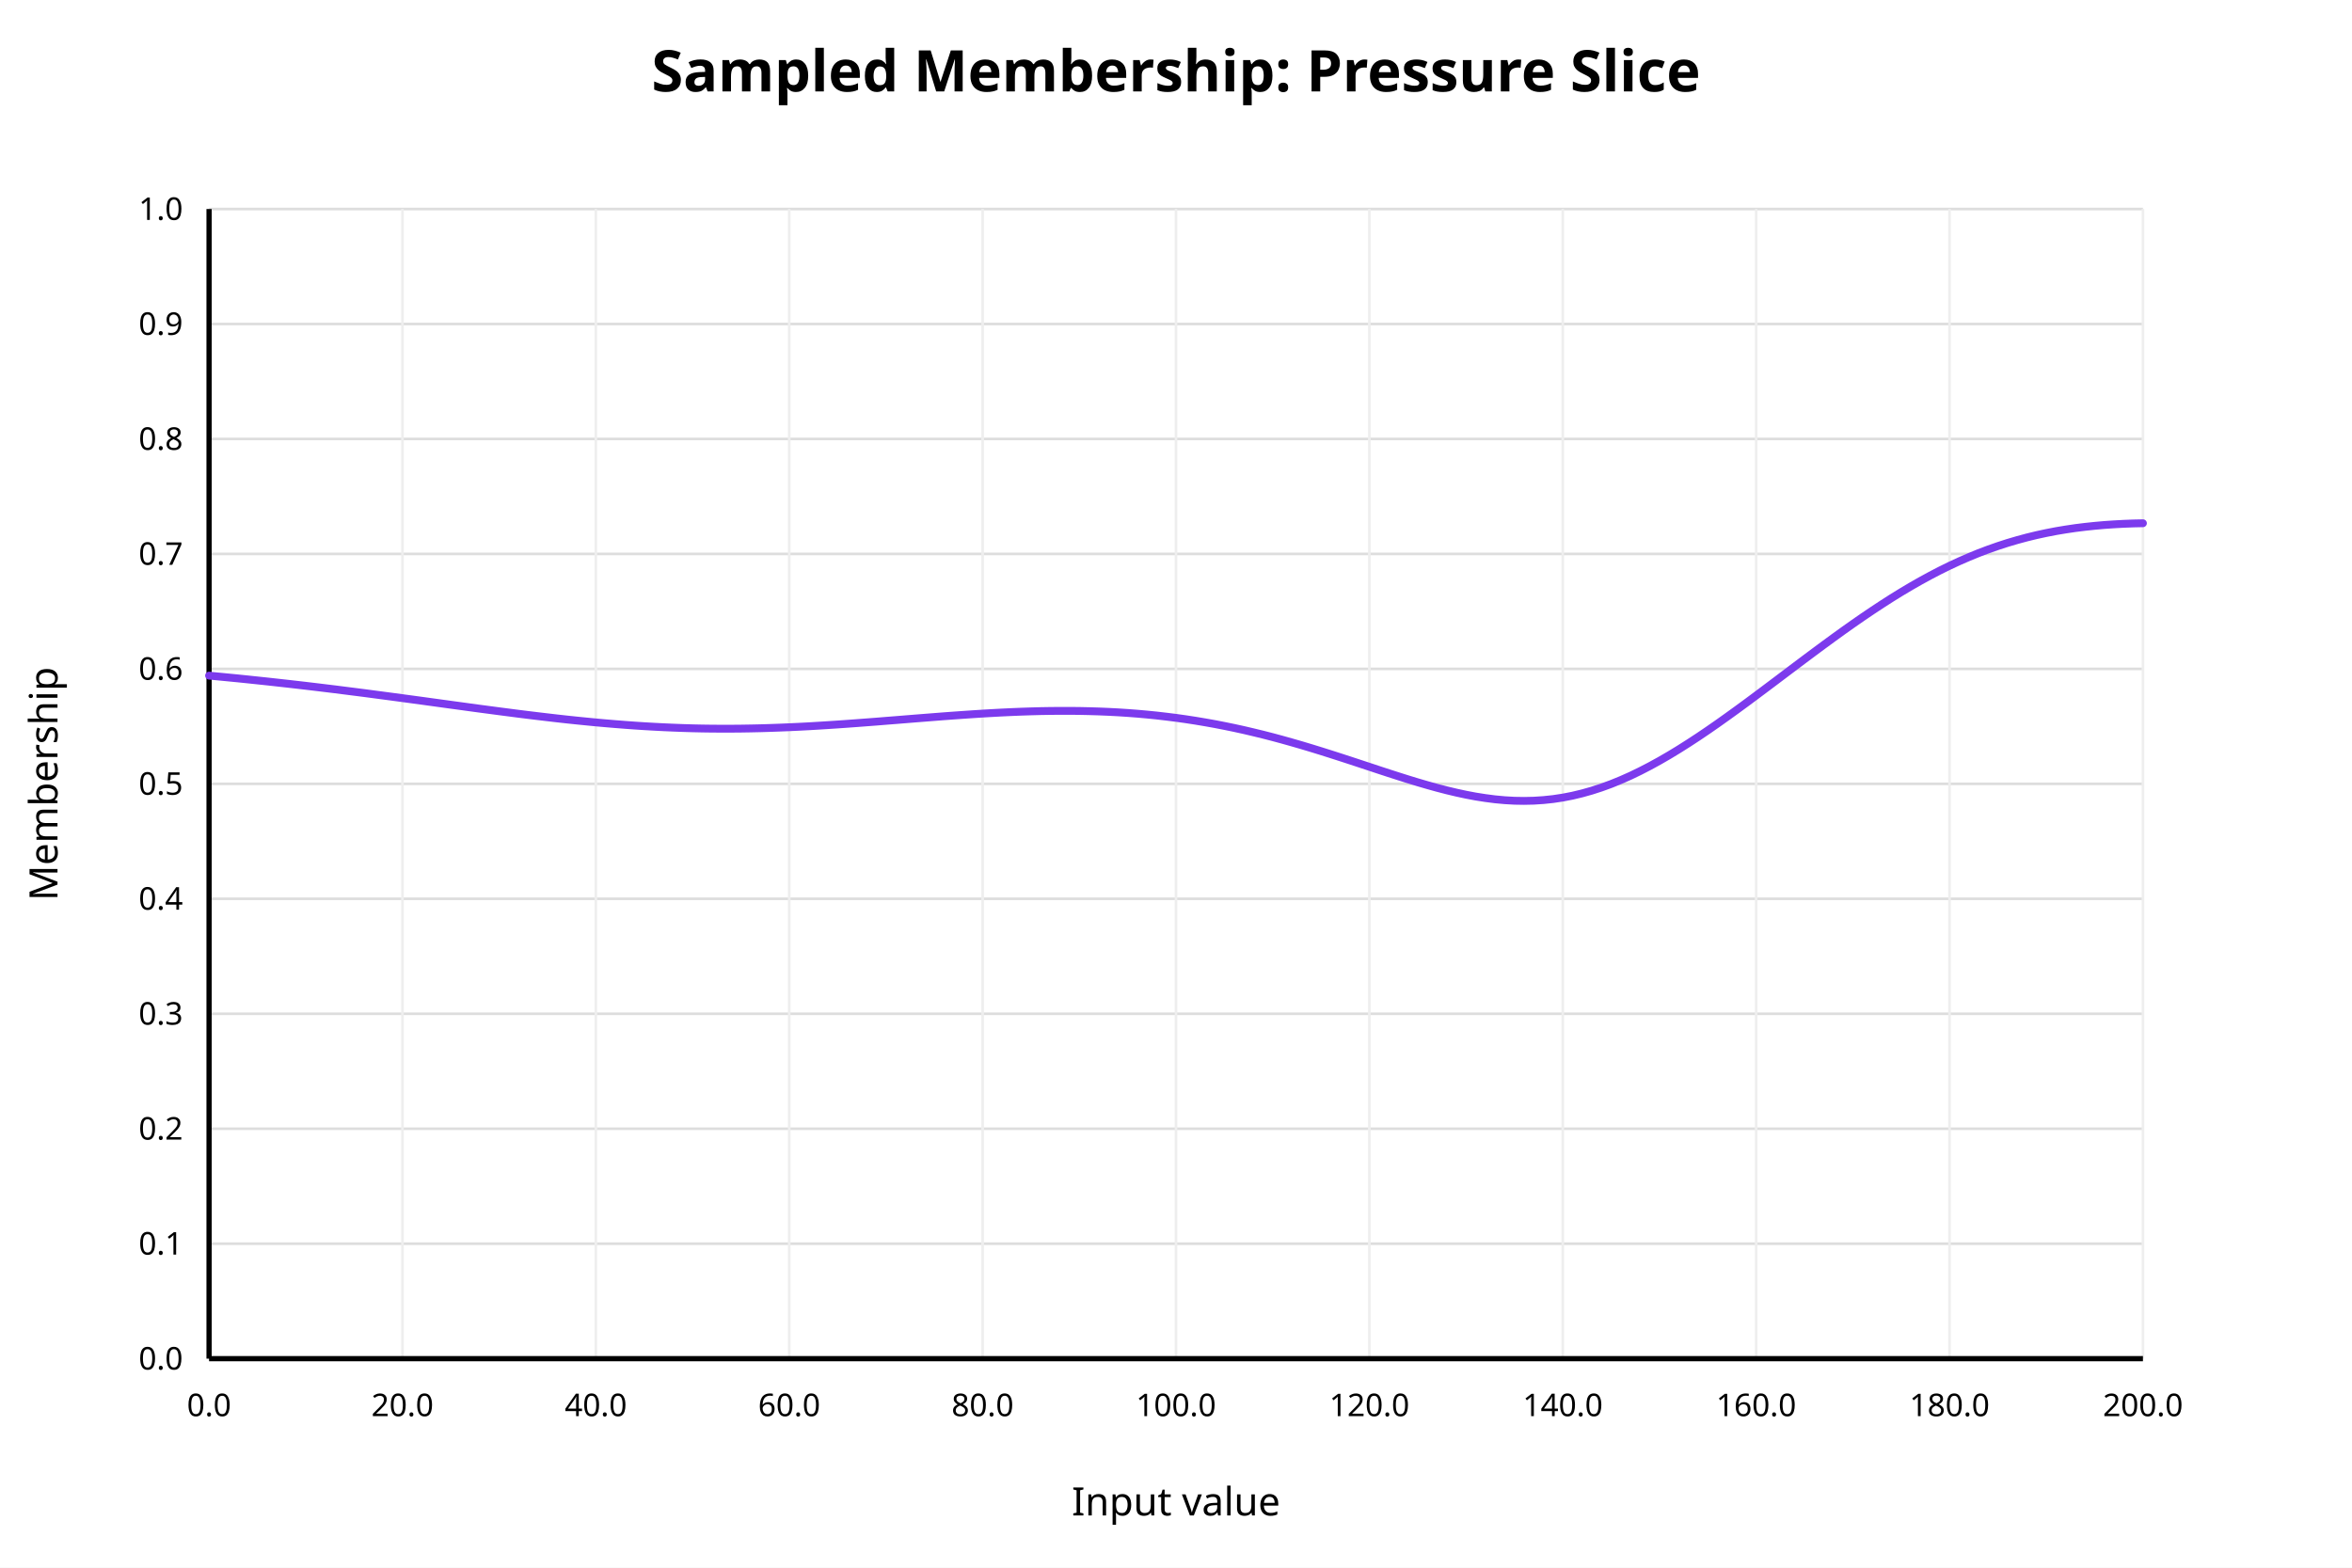
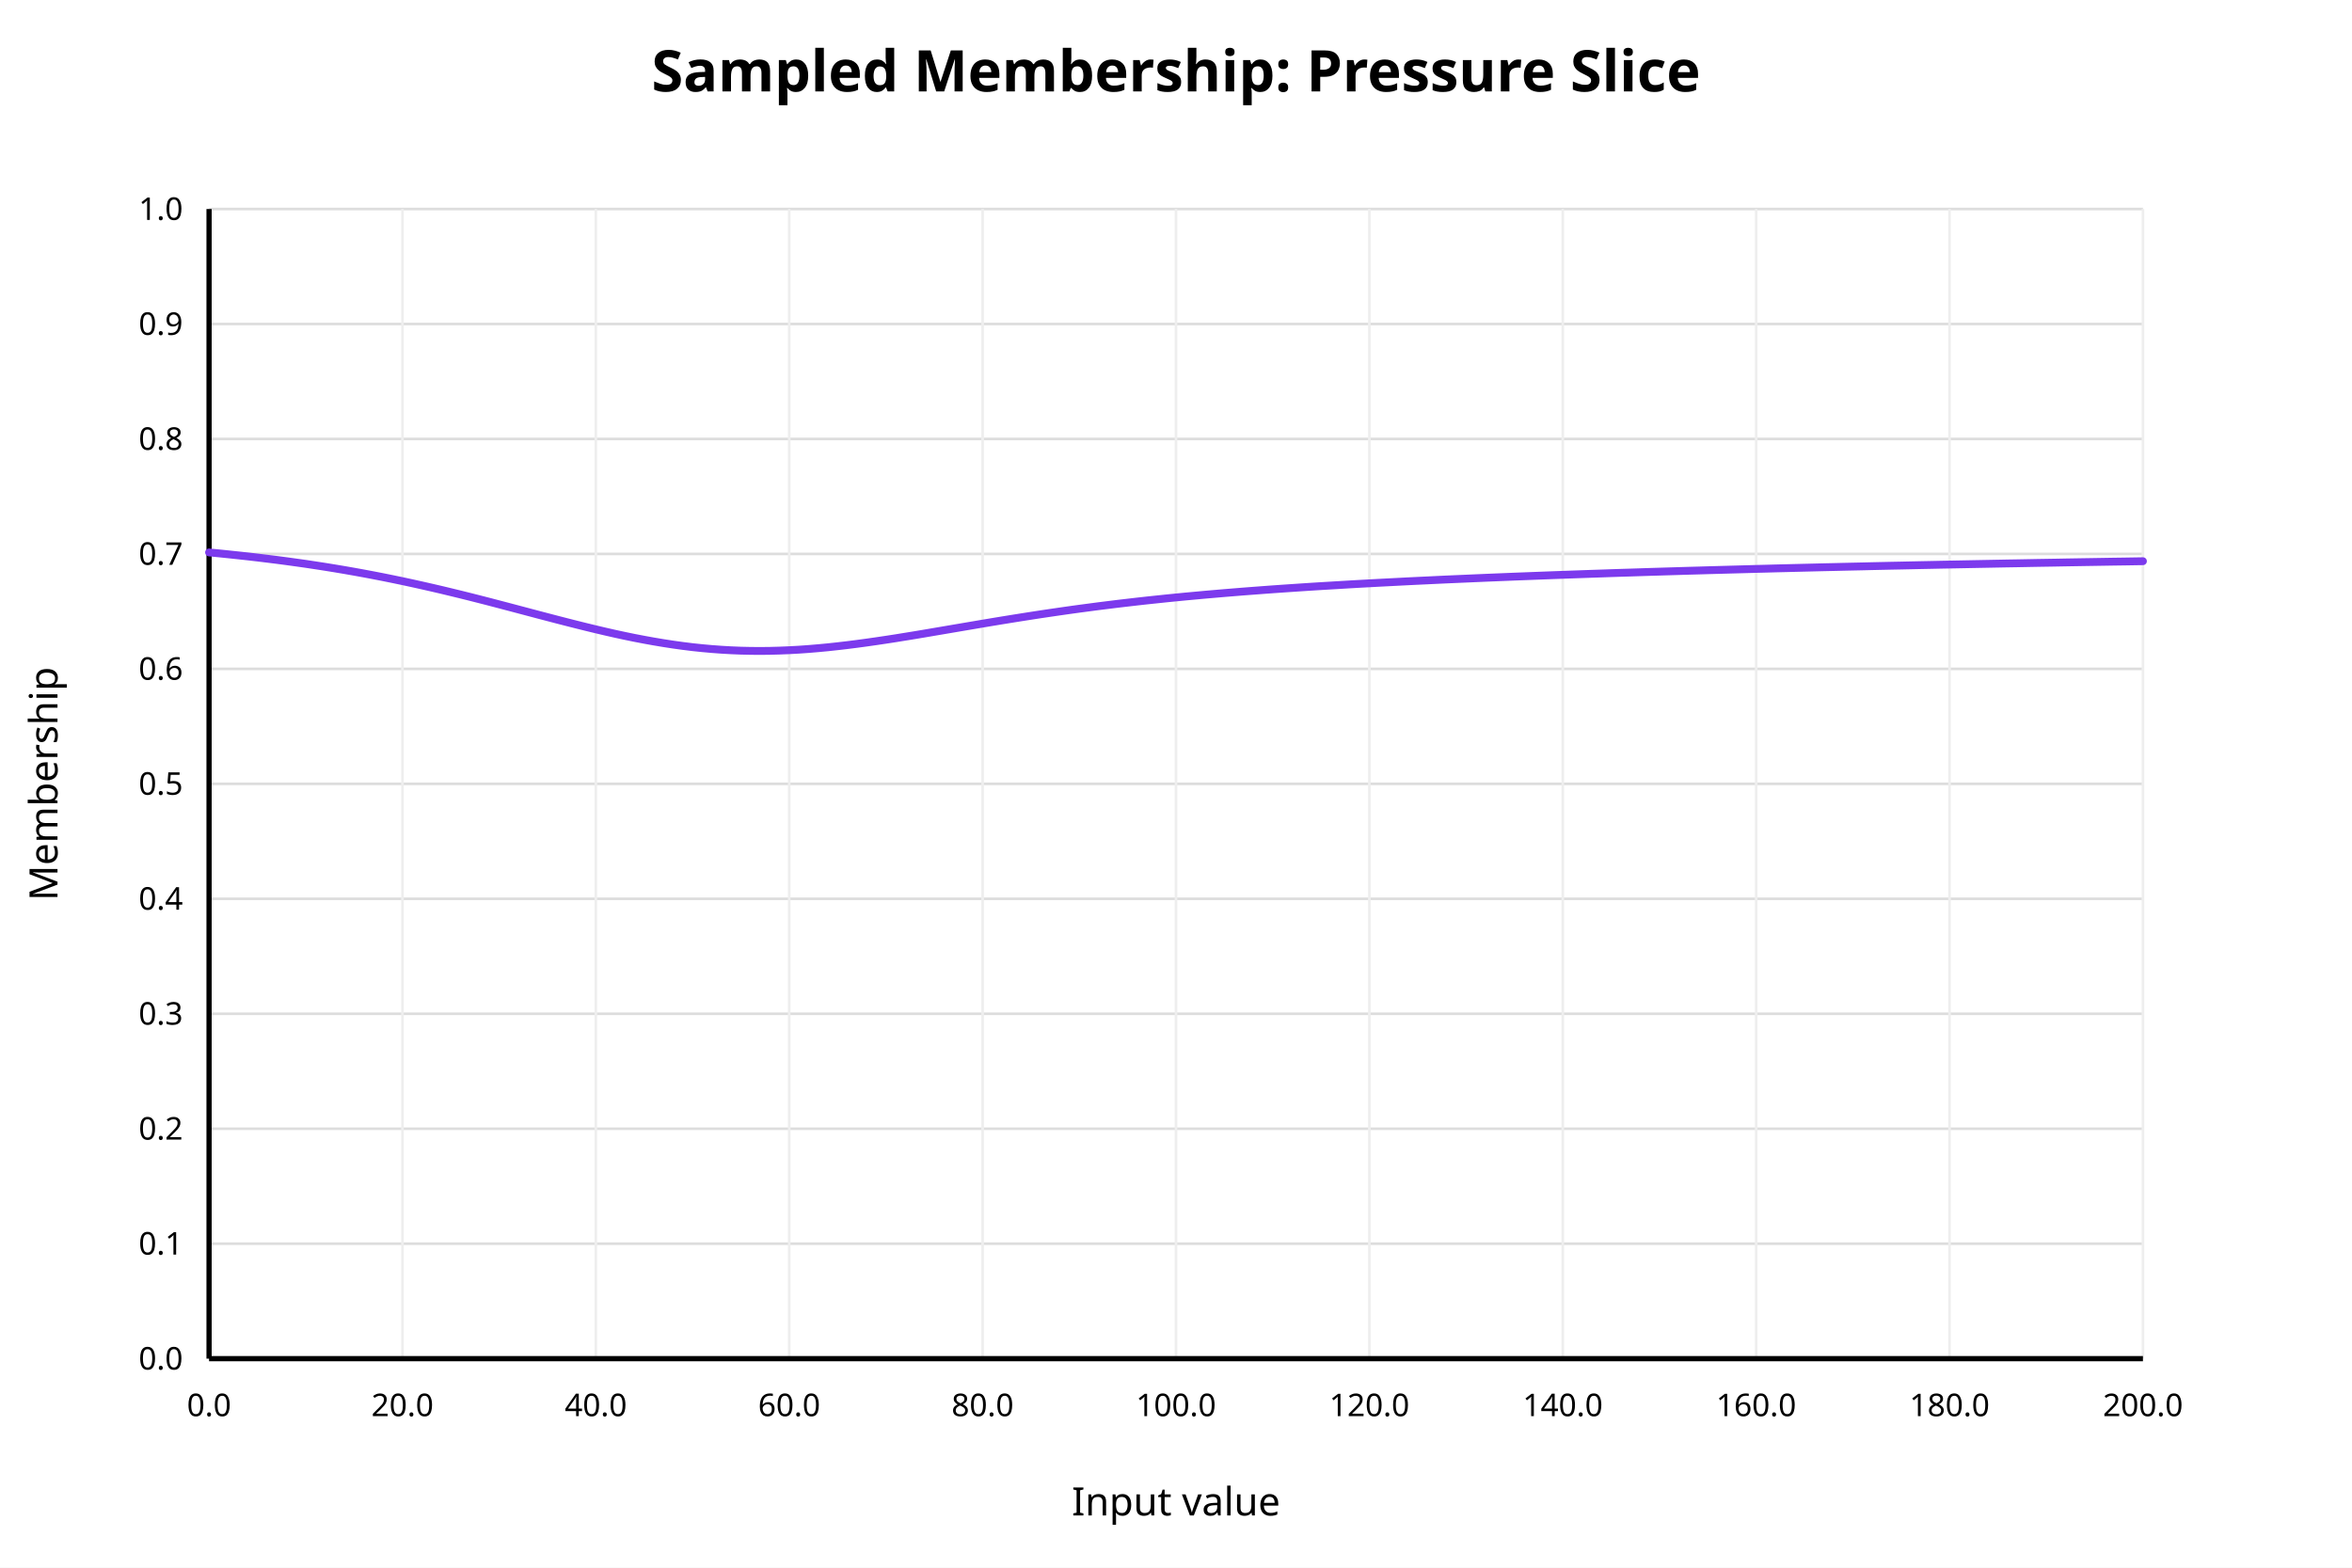
<svg xmlns="http://www.w3.org/2000/svg" width="900" height="600" viewBox="0 0 900 600">
  <rect x="0" y="0" width="900" height="600" fill="white" />
  <text x="450" y="35" text-anchor="middle" font-family="sans-serif" font-size="22" font-weight="bold" fill="black">Sampled Membership: Pressure Slice</text>
  <line x1="80" y1="520.00" x2="820" y2="520.00" stroke="#dddddd" stroke-width="1" />
  <text x="70" y="520.00" text-anchor="end" dominant-baseline="middle" font-family="sans-serif" font-size="12" fill="black">0.0</text>
  <line x1="80" y1="476.00" x2="820" y2="476.00" stroke="#dddddd" stroke-width="1" />
  <text x="70" y="476.00" text-anchor="end" dominant-baseline="middle" font-family="sans-serif" font-size="12" fill="black">0.1</text>
  <line x1="80" y1="432.00" x2="820" y2="432.00" stroke="#dddddd" stroke-width="1" />
  <text x="70" y="432.00" text-anchor="end" dominant-baseline="middle" font-family="sans-serif" font-size="12" fill="black">0.2</text>
  <line x1="80" y1="388.00" x2="820" y2="388.00" stroke="#dddddd" stroke-width="1" />
  <text x="70" y="388.00" text-anchor="end" dominant-baseline="middle" font-family="sans-serif" font-size="12" fill="black">0.3</text>
  <line x1="80" y1="344.00" x2="820" y2="344.00" stroke="#dddddd" stroke-width="1" />
  <text x="70" y="344.00" text-anchor="end" dominant-baseline="middle" font-family="sans-serif" font-size="12" fill="black">0.4</text>
  <line x1="80" y1="300.00" x2="820" y2="300.00" stroke="#dddddd" stroke-width="1" />
  <text x="70" y="300.00" text-anchor="end" dominant-baseline="middle" font-family="sans-serif" font-size="12" fill="black">0.5</text>
  <line x1="80" y1="256.00" x2="820" y2="256.00" stroke="#dddddd" stroke-width="1" />
  <text x="70" y="256.00" text-anchor="end" dominant-baseline="middle" font-family="sans-serif" font-size="12" fill="black">0.6</text>
  <line x1="80" y1="212.00" x2="820" y2="212.00" stroke="#dddddd" stroke-width="1" />
  <text x="70" y="212.00" text-anchor="end" dominant-baseline="middle" font-family="sans-serif" font-size="12" fill="black">0.7</text>
  <line x1="80" y1="168.00" x2="820" y2="168.00" stroke="#dddddd" stroke-width="1" />
  <text x="70" y="168.00" text-anchor="end" dominant-baseline="middle" font-family="sans-serif" font-size="12" fill="black">0.8</text>
  <line x1="80" y1="124.00" x2="820" y2="124.00" stroke="#dddddd" stroke-width="1" />
  <text x="70" y="124.00" text-anchor="end" dominant-baseline="middle" font-family="sans-serif" font-size="12" fill="black">0.9</text>
  <line x1="80" y1="80.00" x2="820" y2="80.00" stroke="#dddddd" stroke-width="1" />
  <text x="70" y="80.00" text-anchor="end" dominant-baseline="middle" font-family="sans-serif" font-size="12" fill="black">1.0</text>
  <line x1="80.00" y1="80" x2="80.00" y2="520" stroke="#eeeeee" stroke-width="1" />
  <text x="80.00" y="542" text-anchor="middle" font-family="sans-serif" font-size="12" fill="black">0.0</text>
  <line x1="154.00" y1="80" x2="154.00" y2="520" stroke="#eeeeee" stroke-width="1" />
  <text x="154.00" y="542" text-anchor="middle" font-family="sans-serif" font-size="12" fill="black">20.0</text>
  <line x1="228.00" y1="80" x2="228.00" y2="520" stroke="#eeeeee" stroke-width="1" />
  <text x="228.00" y="542" text-anchor="middle" font-family="sans-serif" font-size="12" fill="black">40.0</text>
  <line x1="302.00" y1="80" x2="302.00" y2="520" stroke="#eeeeee" stroke-width="1" />
  <text x="302.00" y="542" text-anchor="middle" font-family="sans-serif" font-size="12" fill="black">60.0</text>
  <line x1="376.00" y1="80" x2="376.00" y2="520" stroke="#eeeeee" stroke-width="1" />
  <text x="376.00" y="542" text-anchor="middle" font-family="sans-serif" font-size="12" fill="black">80.0</text>
  <line x1="450.00" y1="80" x2="450.00" y2="520" stroke="#eeeeee" stroke-width="1" />
  <text x="450.00" y="542" text-anchor="middle" font-family="sans-serif" font-size="12" fill="black">100.0</text>
  <line x1="524.00" y1="80" x2="524.00" y2="520" stroke="#eeeeee" stroke-width="1" />
  <text x="524.00" y="542" text-anchor="middle" font-family="sans-serif" font-size="12" fill="black">120.0</text>
  <line x1="598.00" y1="80" x2="598.00" y2="520" stroke="#eeeeee" stroke-width="1" />
  <text x="598.00" y="542" text-anchor="middle" font-family="sans-serif" font-size="12" fill="black">140.0</text>
  <line x1="672.00" y1="80" x2="672.00" y2="520" stroke="#eeeeee" stroke-width="1" />
  <text x="672.00" y="542" text-anchor="middle" font-family="sans-serif" font-size="12" fill="black">160.0</text>
  <line x1="746.00" y1="80" x2="746.00" y2="520" stroke="#eeeeee" stroke-width="1" />
  <text x="746.00" y="542" text-anchor="middle" font-family="sans-serif" font-size="12" fill="black">180.0</text>
  <line x1="820.00" y1="80" x2="820.00" y2="520" stroke="#eeeeee" stroke-width="1" />
  <text x="820.00" y="542" text-anchor="middle" font-family="sans-serif" font-size="12" fill="black">200.0</text>
  <line x1="80" y1="520" x2="820" y2="520" stroke="black" stroke-width="2" />
  <line x1="80" y1="80" x2="80" y2="520" stroke="black" stroke-width="2" />
  <text x="450" y="580" text-anchor="middle" font-family="sans-serif" font-size="15" fill="black">Input value</text>
  <text x="22" y="300" text-anchor="middle" font-family="sans-serif" font-size="15" fill="black" transform="rotate(-90 22 300)">Membership</text>
-   <polyline fill="none" stroke="#7c3aed" stroke-width="3" stroke-linejoin="round" stroke-linecap="round" points="80.00,258.58 83.70,258.93 87.40,259.29 91.10,259.65 94.80,260.03 98.50,260.42 102.20,260.81 105.90,261.22 109.60,261.63 113.30,262.05 117.00,262.48 120.70,262.92 124.40,263.37 128.10,263.82 131.80,264.29 135.50,264.76 139.20,265.23 142.90,265.72 146.60,266.21 150.30,266.70 154.00,267.20 157.70,267.70 161.40,268.20 165.10,268.71 168.80,269.22 172.50,269.73 176.20,270.23 179.90,270.74 183.60,271.24 187.30,271.73 191.00,272.22 194.70,272.70 198.40,273.18 202.10,273.64 205.80,274.09 209.50,274.53 213.20,274.96 216.90,275.37 220.60,275.76 224.30,276.13 228.00,276.49 231.70,276.82 235.40,277.13 239.10,277.42 242.80,277.69 246.50,277.93 250.20,278.14 253.90,278.33 257.60,278.49 261.30,278.63 265.00,278.74 268.70,278.82 272.40,278.87 276.10,278.89 279.80,278.89 283.50,278.86 287.20,278.80 290.90,278.72 294.60,278.61 298.30,278.48 302.00,278.33 305.70,278.16 309.40,277.97 313.10,277.75 316.80,277.52 320.50,277.28 324.20,277.02 327.90,276.75 331.60,276.47 335.30,276.19 339.00,275.89 342.70,275.60 346.40,275.30 350.10,275.00 353.80,274.71 357.50,274.42 361.20,274.13 364.90,273.86 368.60,273.60 372.30,273.35 376.00,273.11 379.70,272.90 383.40,272.70 387.10,272.53 390.80,272.38 394.50,272.26 398.20,272.16 401.90,272.10 405.60,272.07 409.30,272.07 413.00,272.10 416.70,272.18 420.40,272.29 424.10,272.44 427.80,272.63 431.50,272.87 435.20,273.15 438.90,273.48 442.60,273.85 446.30,274.28 450.00,274.74 453.70,275.26 457.40,275.83 461.10,276.45 464.80,277.11 468.50,277.83 472.20,278.59 475.90,279.40 479.60,280.27 483.30,281.17 487.00,282.12 490.70,283.12 494.40,284.16 498.10,285.23 501.80,286.34 505.50,287.48 509.20,288.65 512.90,289.84 516.60,291.04 520.30,292.26 524.00,293.48 527.70,294.71 531.40,295.92 535.10,297.11 538.80,298.28 542.50,299.41 546.20,300.49 549.90,301.52 553.60,302.48 557.30,303.36 561.00,304.16 564.70,304.86 568.40,305.44 572.10,305.92 575.80,306.26 579.50,306.47 583.20,306.53 586.90,306.45 590.60,306.21 594.30,305.82 598.00,305.26 601.70,304.54 605.40,303.65 609.10,302.61 612.80,301.41 616.50,300.06 620.20,298.55 623.90,296.91 627.60,295.12 631.30,293.21 635.00,291.18 638.70,289.04 642.40,286.79 646.10,284.45 649.80,282.03 653.50,279.53 657.20,276.96 660.90,274.33 664.60,271.66 668.30,268.95 672.00,266.20 675.70,263.43 679.40,260.65 683.10,257.86 686.80,255.07 690.50,252.29 694.20,249.53 697.90,246.79 701.60,244.08 705.30,241.41 709.00,238.79 712.70,236.22 716.40,233.72 720.10,231.28 723.80,228.91 727.50,226.62 731.20,224.42 734.90,222.31 738.60,220.29 742.30,218.36 746.00,216.54 749.70,214.82 753.40,213.21 757.10,211.69 760.80,210.29 764.50,208.99 768.20,207.79 771.90,206.70 775.60,205.70 779.30,204.80 783.00,204.00 786.70,203.28 790.40,202.66 794.10,202.11 797.80,201.65 801.50,201.26 805.20,200.93 808.90,200.68 812.60,200.48 816.30,200.34 820.00,200.26" />
+   <polyline fill="none" stroke="#7c3aed" stroke-width="3" stroke-linejoin="round" stroke-linecap="round" points="80.00,211.43 83.70,211.78 87.40,212.16 91.10,212.55 94.80,212.95 98.50,213.38 102.20,213.83 105.90,214.29 109.60,214.78 113.30,215.29 117.00,215.81 120.70,216.37 124.40,216.94 128.10,217.54 131.80,218.16 135.50,218.81 139.20,219.48 142.90,220.18 146.60,220.90 150.30,221.65 154.00,222.42 157.70,223.22 161.40,224.04 165.10,224.88 168.80,225.74 172.50,226.63 176.20,227.53 179.90,228.45 183.60,229.39 187.30,230.34 191.00,231.31 194.70,232.28 198.40,233.26 202.10,234.24 205.80,235.22 209.50,236.19 213.20,237.16 216.90,238.11 220.60,239.05 224.30,239.97 228.00,240.87 231.70,241.74 235.40,242.58 239.10,243.38 242.80,244.14 246.50,244.85 250.20,245.52 253.90,246.14 257.60,246.71 261.30,247.22 265.00,247.68 268.70,248.07 272.40,248.40 276.10,248.67 279.80,248.88 283.50,249.03 287.20,249.11 290.90,249.14 294.60,249.10 298.30,249.00 302.00,248.85 305.70,248.65 309.40,248.39 313.10,248.08 316.80,247.73 320.50,247.33 324.20,246.90 327.90,246.43 331.60,245.93 335.30,245.40 339.00,244.85 342.70,244.28 346.40,243.68 350.10,243.08 353.80,242.46 357.50,241.83 361.20,241.20 364.90,240.57 368.60,239.94 372.30,239.31 376.00,238.68 379.70,238.06 383.40,237.45 387.10,236.85 390.80,236.26 394.50,235.68 398.20,235.11 401.90,234.56 405.60,234.02 409.30,233.49 413.00,232.98 416.70,232.49 420.40,232.00 424.10,231.54 427.80,231.08 431.50,230.65 435.20,230.22 438.90,229.81 442.60,229.42 446.30,229.03 450.00,228.66 453.70,228.30 457.40,227.96 461.10,227.62 464.80,227.30 468.50,226.98 472.20,226.68 475.90,226.38 479.60,226.10 483.30,225.82 487.00,225.55 490.70,225.29 494.40,225.04 498.10,224.79 501.80,224.55 505.50,224.32 509.20,224.10 512.90,223.88 516.60,223.66 520.30,223.45 524.00,223.25 527.70,223.05 531.40,222.86 535.10,222.67 538.80,222.48 542.50,222.30 546.20,222.13 549.90,221.95 553.60,221.78 557.30,221.62 561.00,221.46 564.70,221.30 568.40,221.14 572.10,220.99 575.80,220.84 579.50,220.69 583.20,220.55 586.90,220.41 590.60,220.27 594.30,220.13 598.00,220.00 601.70,219.87 605.40,219.74 609.10,219.61 612.80,219.49 616.50,219.36 620.20,219.24 623.90,219.13 627.60,219.01 631.30,218.89 635.00,218.78 638.70,218.67 642.40,218.56 646.10,218.45 649.80,218.35 653.50,218.24 657.20,218.14 660.90,218.04 664.60,217.94 668.30,217.84 672.00,217.74 675.70,217.65 679.40,217.55 683.10,217.46 686.80,217.37 690.50,217.28 694.20,217.19 697.90,217.10 701.60,217.02 705.30,216.93 709.00,216.85 712.70,216.77 716.40,216.68 720.10,216.60 723.80,216.52 727.50,216.45 731.20,216.37 734.90,216.29 738.60,216.22 742.30,216.14 746.00,216.07 749.70,216.00 753.40,215.93 757.10,215.86 760.80,215.79 764.50,215.72 768.20,215.65 771.90,215.59 775.60,215.52 779.30,215.45 783.00,215.39 786.70,215.33 790.40,215.26 794.10,215.20 797.80,215.14 801.50,215.08 805.20,215.02 808.90,214.96 812.60,214.91 816.30,214.85 820.00,214.79" />
</svg>
